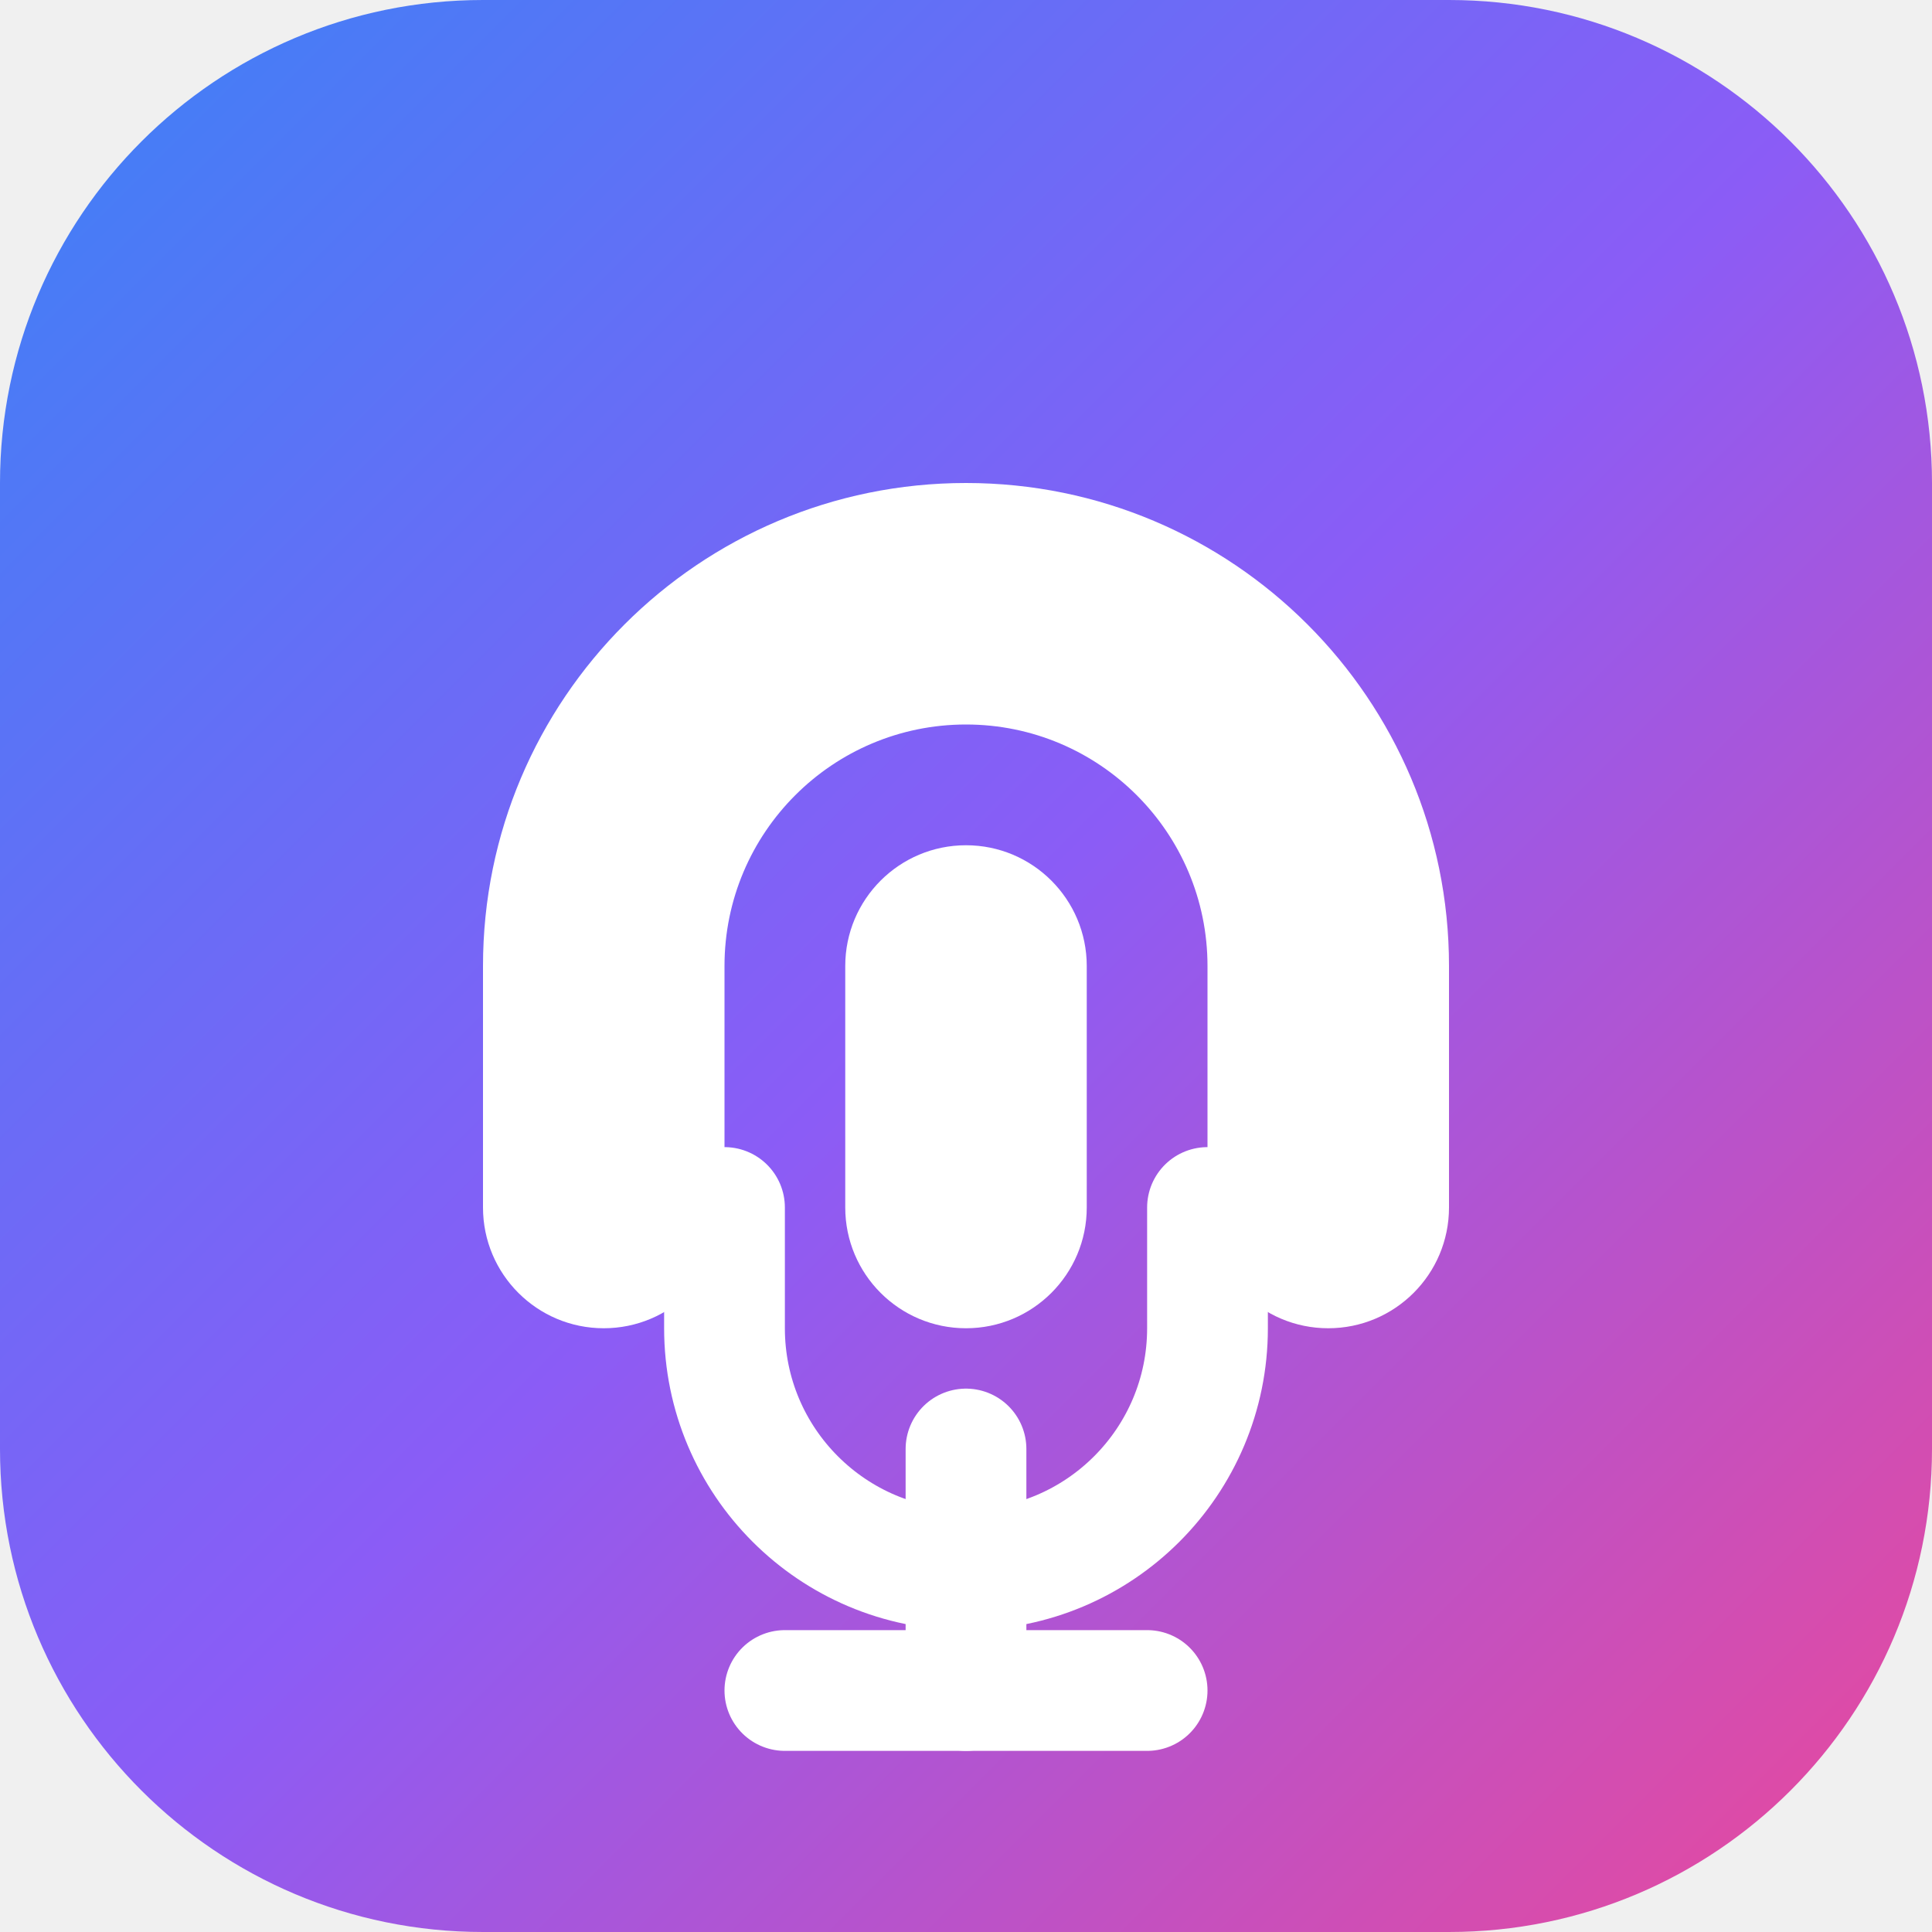
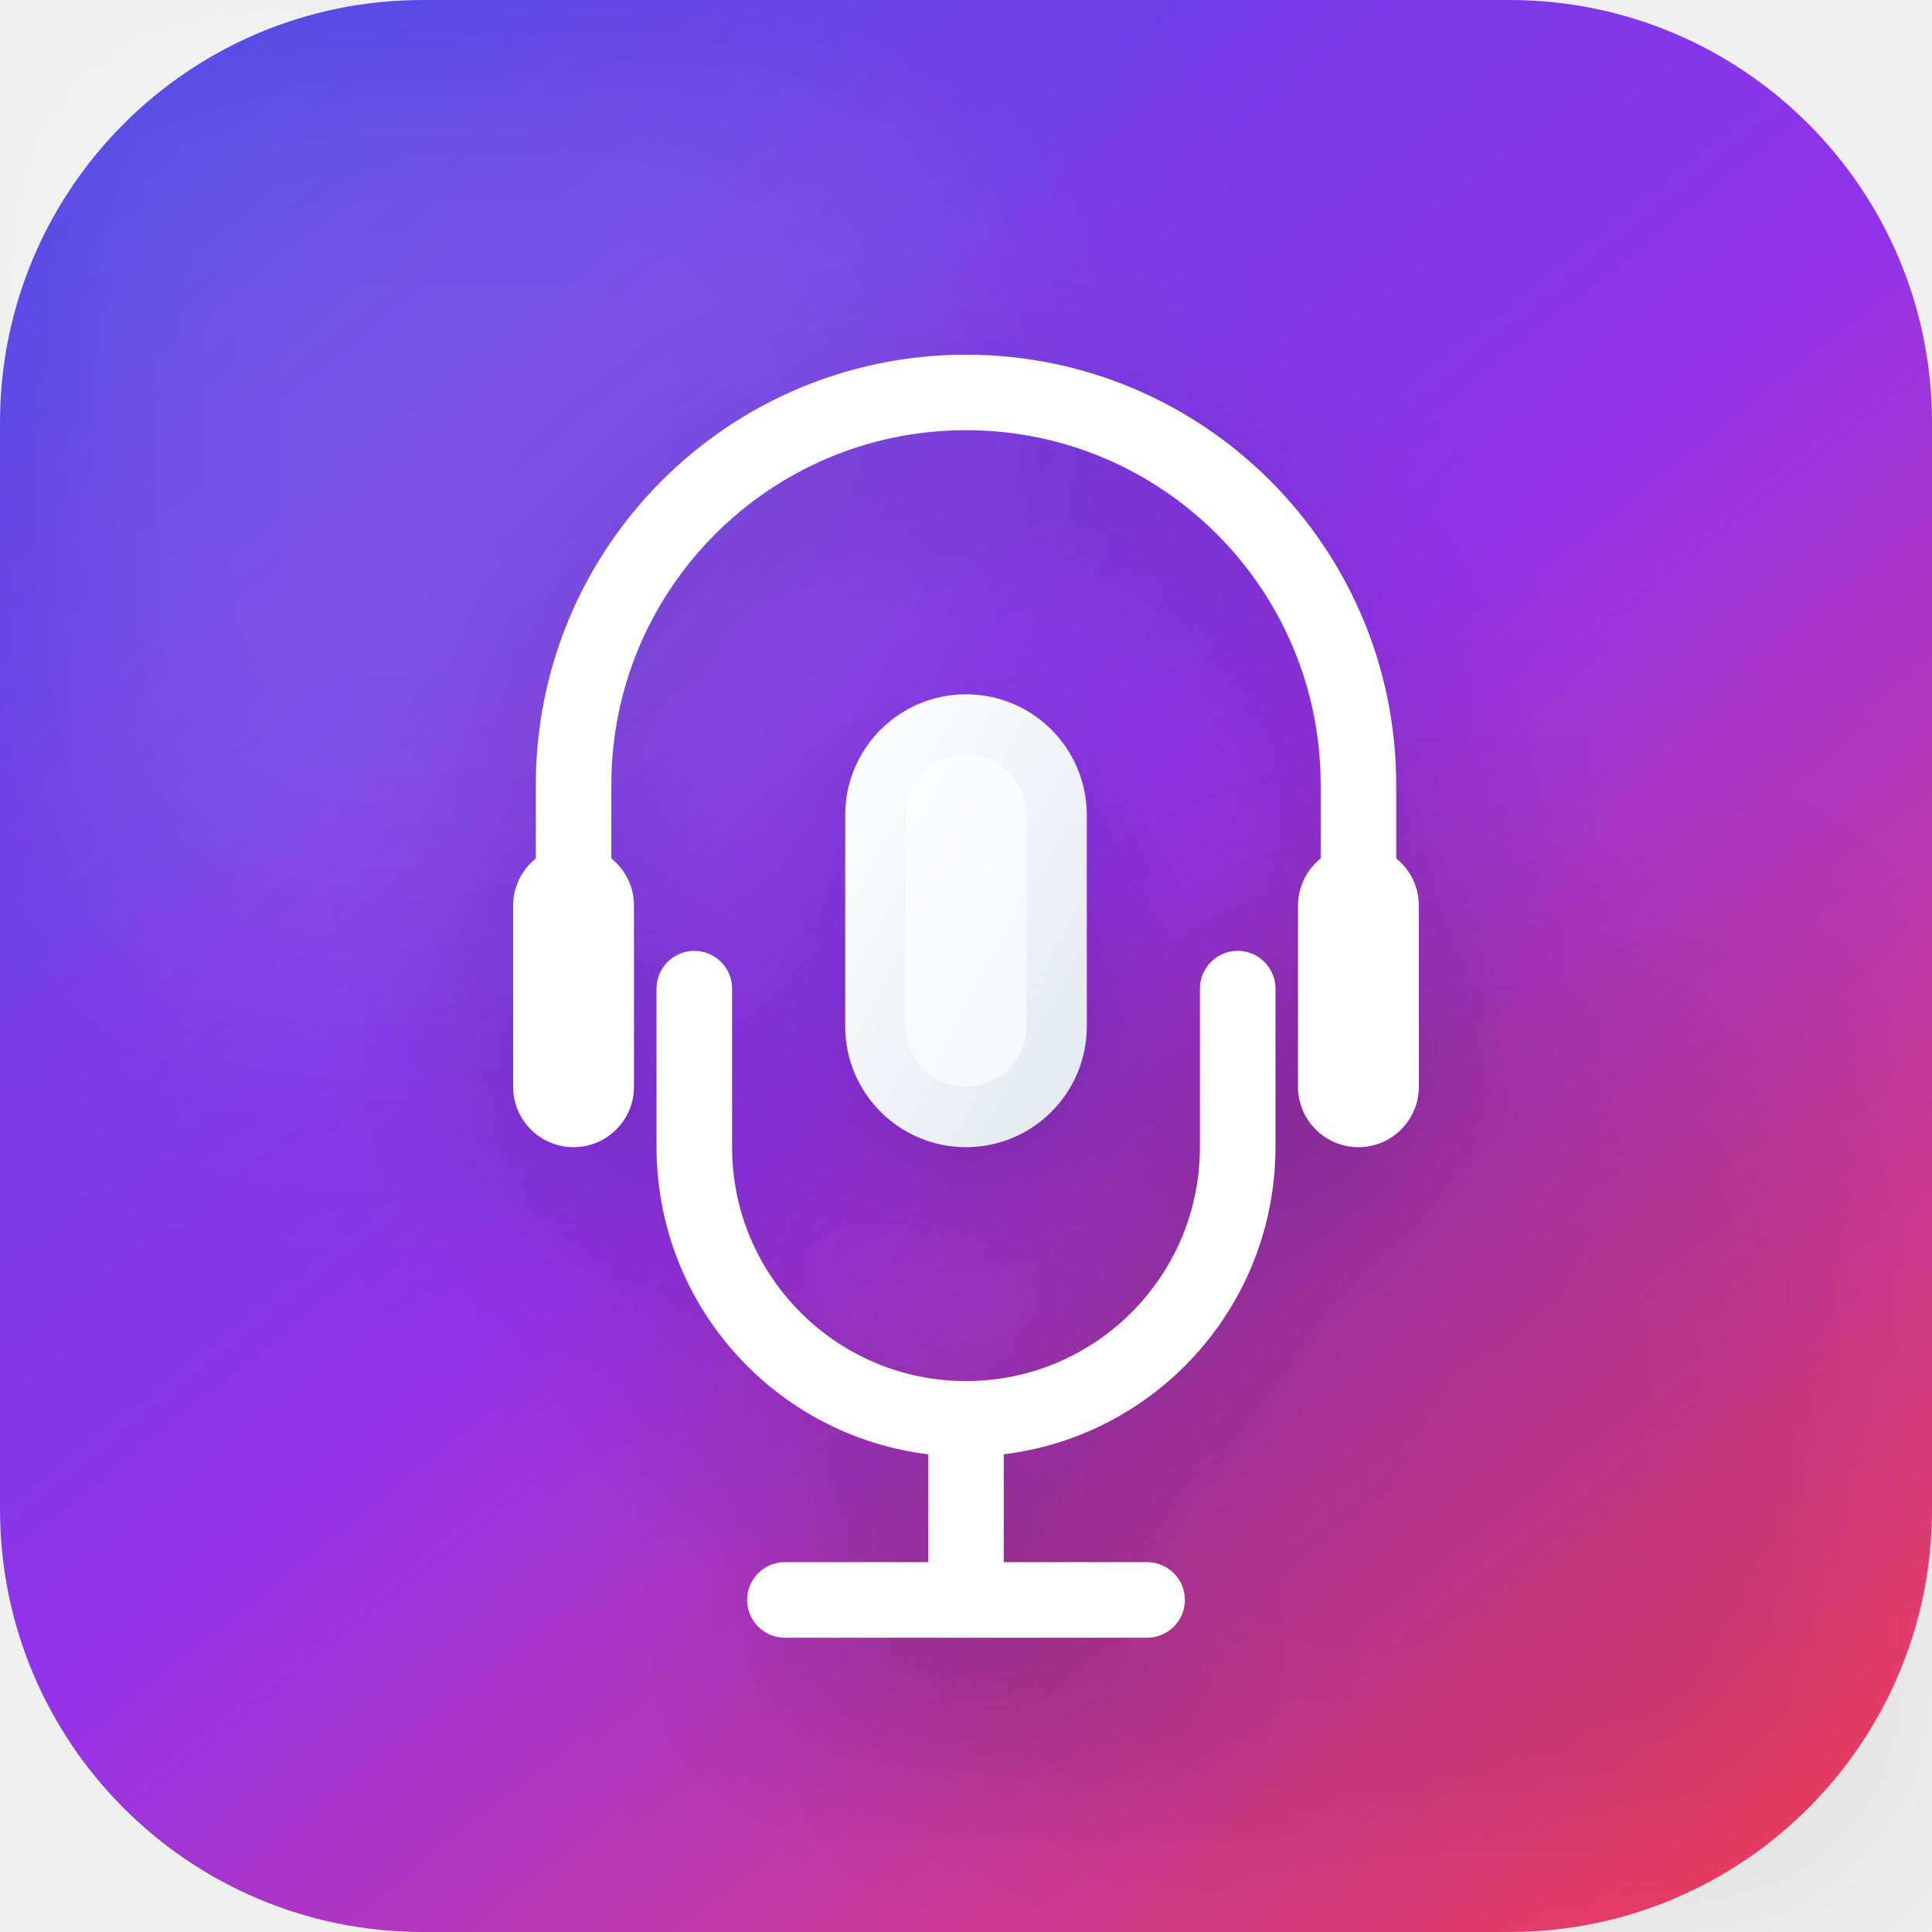
- <svg xmlns="http://www.w3.org/2000/svg" viewBox="0 0 512 512">
+ <svg xmlns="http://www.w3.org/2000/svg" viewBox="0 0 512 512" width="512" height="512">
  <defs>
-     <linearGradient id="bg" x1="0%" y1="0%" x2="100%" y2="100%">
-       <stop offset="0%" stop-color="#3b82f6" />
-       <stop offset="50%" stop-color="#8b5cf6" />
-       <stop offset="100%" stop-color="#ec4899" />
+     <linearGradient id="modernBg" x1="10%" y1="0%" x2="90%" y2="100%">
+       <stop offset="0%" stop-color="#4F46E5" />
+       <stop offset="50%" stop-color="#9333EA" />
+       <stop offset="100%" stop-color="#F43F5E" />
+     </linearGradient>
+     <filter id="shadow" x="-20%" y="-20%" width="140%" height="140%">
+       <feDropShadow dx="0" dy="16" stdDeviation="24" flood-color="#000000" flood-opacity="0.25" />
+     </filter>
+     <linearGradient id="micBody" x1="0%" y1="0%" x2="100%" y2="100%">
+       <stop offset="0%" stop-color="#ffffff" />
+       <stop offset="100%" stop-color="#e2e8f0" />
    </linearGradient>
  </defs>
-   <rect width="512" height="512" rx="128" fill="url(#bg)" />
-   <path d="M256 128a128 128 0 0 0-128 128v64a32 32 0 0 0 64 0v-64a64 64 0 0 1 128 0v64a32 32 0 0 0 64 0v-64a128 128 0 0 0-128-128z" fill="#ffffff" />
-   <rect x="224" y="224" width="64" height="128" rx="32" fill="#ffffff" />
-   <path d="M192 320v32a64 64 0 0 0 128 0v-32" fill="none" stroke="#ffffff" stroke-width="32" stroke-linecap="round" />
-   <path d="M256 384v64" fill="none" stroke="#ffffff" stroke-width="32" stroke-linecap="round" />
-   <path d="M208 448h96" fill="none" stroke="#ffffff" stroke-width="32" stroke-linecap="round" />
+   <rect width="512" height="512" rx="112" fill="url(#modernBg)" />
+   <circle cx="100" cy="100" r="160" fill="#ffffff" opacity="0.1" filter="blur(40px)" />
+   <circle cx="400" cy="400" r="160" fill="#000000" opacity="0.1" filter="blur(40px)" />
+   <g filter="url(#shadow)">
+     <path d="M 152 240 v -32 a 104 104 0 0 1 208 0 v 32" fill="none" stroke="#ffffff" stroke-width="20" stroke-linecap="round" />
+     <rect x="136" y="224" width="32" height="80" rx="16" fill="#ffffff" />
+     <rect x="344" y="224" width="32" height="80" rx="16" fill="#ffffff" />
+     <rect x="224" y="184" width="64" height="120" rx="32" fill="url(#micBody)" />
+     <rect x="240" y="200" width="32" height="88" rx="16" fill="#ffffff" opacity="0.6" />
+     <path d="M 184 262 v 42 a 72 72 0 0 0 144 0 v -42" fill="none" stroke="#ffffff" stroke-width="20" stroke-linecap="round" />
+     <path d="M 256 376 v 48" fill="none" stroke="#ffffff" stroke-width="20" stroke-linecap="round" />
+     <path d="M 208 424 h 96" fill="none" stroke="#ffffff" stroke-width="20" stroke-linecap="round" />
+   </g>
</svg>
